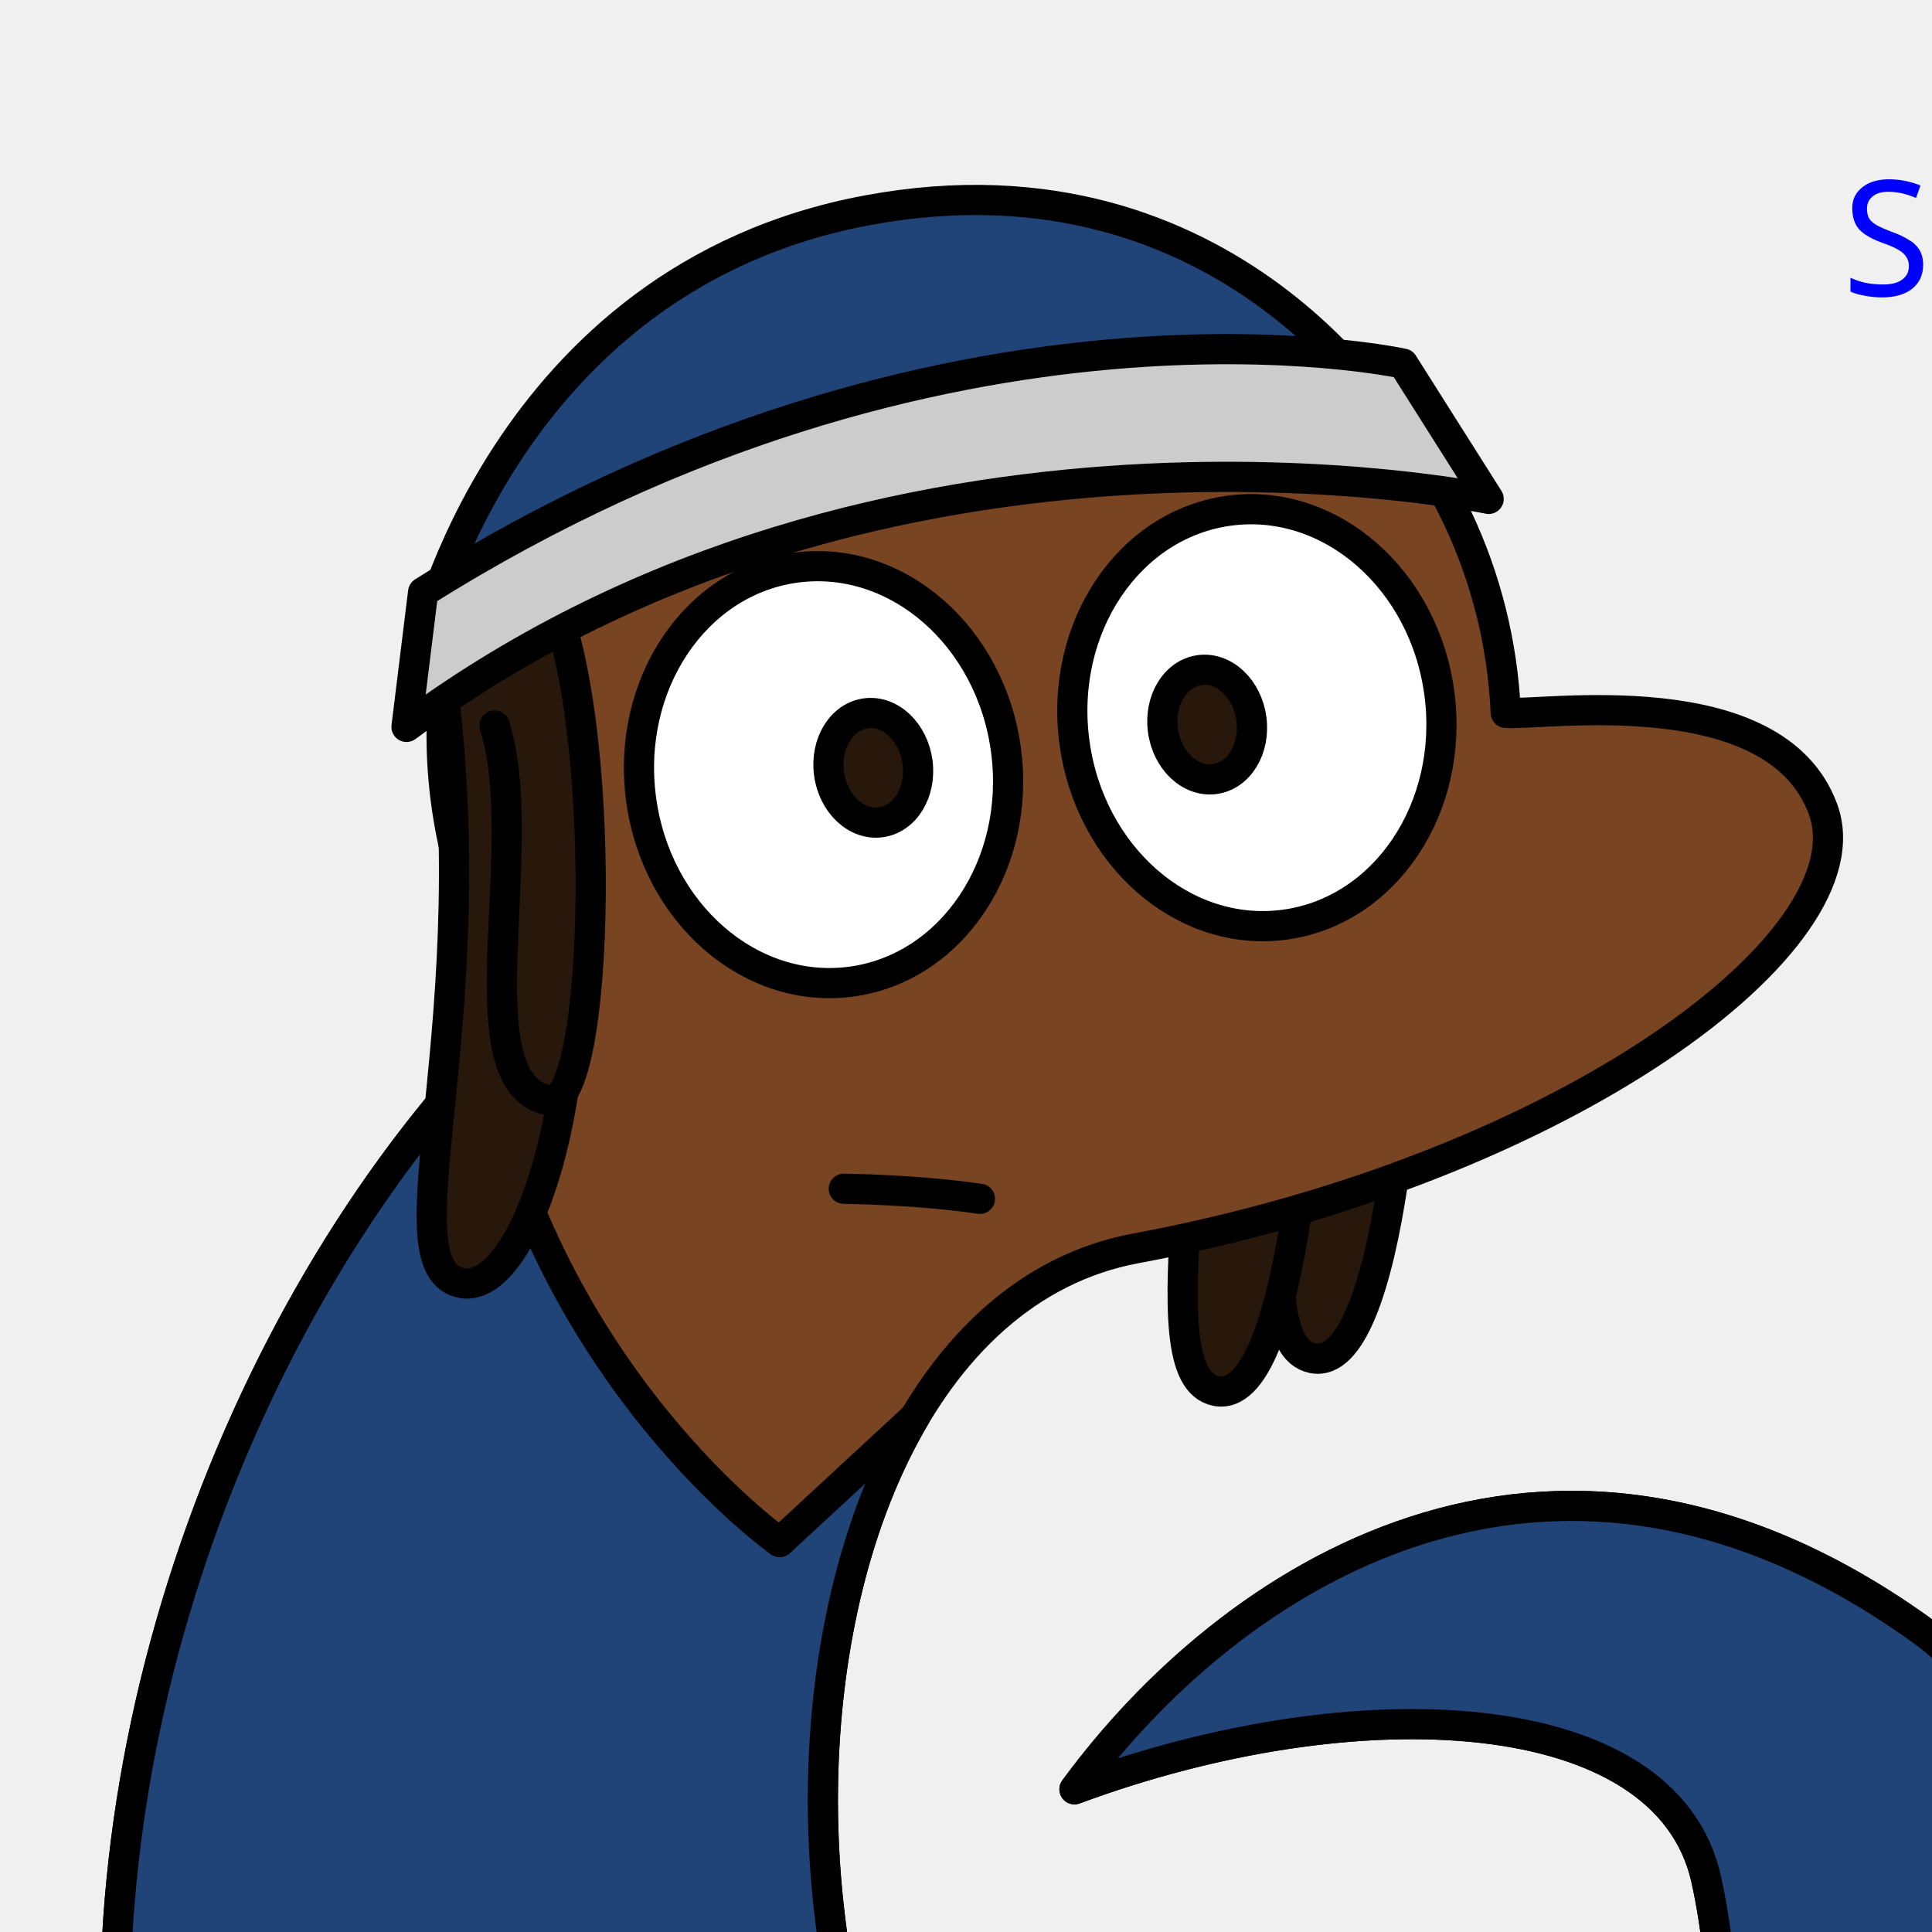
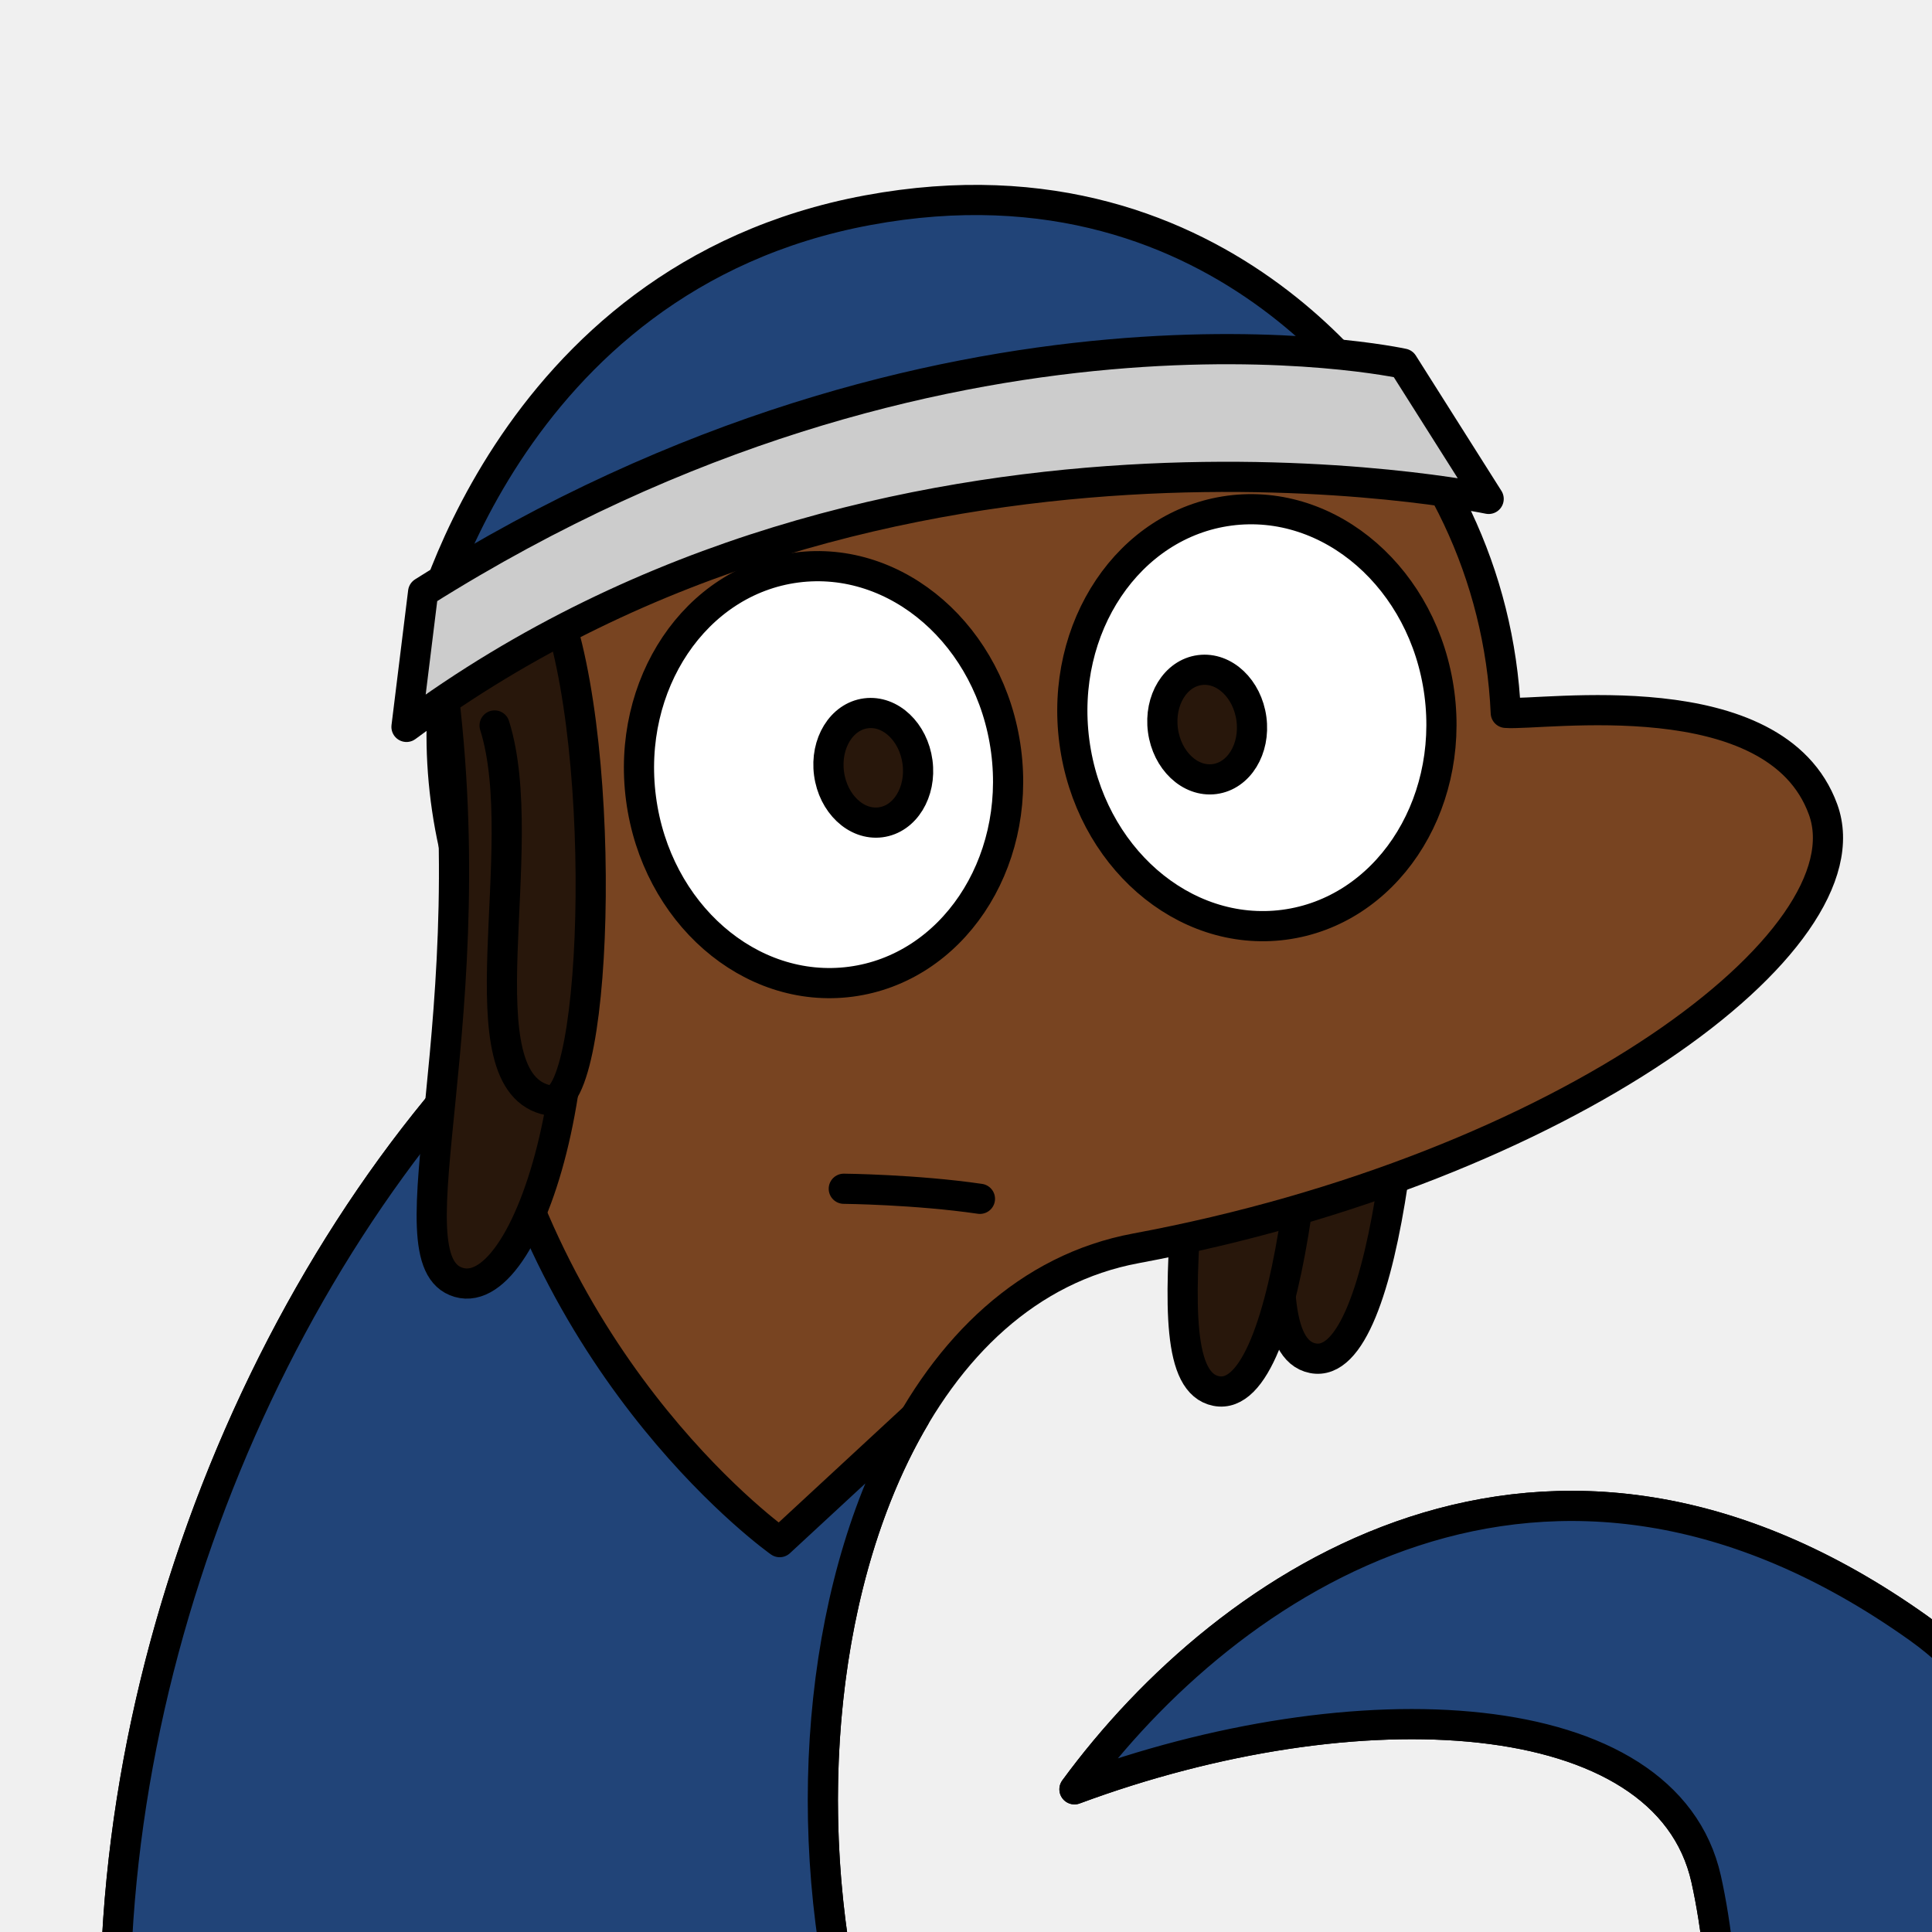
<svg xmlns="http://www.w3.org/2000/svg" width="384" height="384" viewBox="16.933 16.933 67.733 67.733" version="1.1" id="svg5">
  <defs id="defs2">
    <clipPath clipPathUnits="userSpaceOnUse" id="clipPath3481">
      <rect style="fill:#ffaaaa;fill-opacity:1;stroke:none;stroke-width:1.058;stroke-linecap:round;stroke-linejoin:round;stroke-dasharray:none;stroke-opacity:1" id="rect3483" width="67.733" height="67.733" x="0" y="0" />
    </clipPath>
    <clipPath clipPathUnits="userSpaceOnUse" id="clipPath11053">
      <path id="path11055" style="display:block;fill:#ffffff;fill-opacity:1;stroke:#000000;stroke-width:1.058;stroke-linecap:round;stroke-linejoin:round;stroke-dasharray:none;stroke-opacity:1" d="m 111.808,17.858 a 7.322,6.454 82.513 0 0 -0.964,0.044 7.322,6.454 82.513 0 0 -5.445,8.1 7.322,6.454 82.513 0 0 7.353,6.418 7.322,6.454 82.513 0 0 5.445,-8.1 7.322,6.454 82.513 0 0 -6.388,-6.463 z m -15.192,1.996 a 7.322,6.454 82.513 0 0 -0.965,0.044 7.322,6.454 82.513 0 0 -5.445,8.1 7.322,6.454 82.513 0 0 7.353,6.418 7.322,6.454 82.513 0 0 5.445,-8.1 7.322,6.454 82.513 0 0 -6.388,-6.463 z" />
    </clipPath>
    <clipPath clipPathUnits="userSpaceOnUse" id="clipPath13560">
      <path id="path13562" style="display:block;fill:#ffffff;fill-opacity:1;stroke:#000000;stroke-width:1.058;stroke-linecap:round;stroke-linejoin:round;stroke-dasharray:none;stroke-opacity:1" d="m 314.943,18.046 a 7.322,6.454 82.513 0 0 -0.964,0.044 7.322,6.454 82.513 0 0 -5.445,8.1 7.322,6.454 82.513 0 0 7.353,6.418 7.322,6.454 82.513 0 0 5.445,-8.1 7.322,6.454 82.513 0 0 -6.388,-6.463 z m -15.127,1.808 a 7.322,6.454 82.513 0 0 -0.965,0.044 7.322,6.454 82.513 0 0 -5.445,8.1 7.322,6.454 82.513 0 0 7.353,6.418 7.322,6.454 82.513 0 0 5.445,-8.1 7.322,6.454 82.513 0 0 -6.388,-6.463 z" />
    </clipPath>
    <clipPath clipPathUnits="userSpaceOnUse" id="clipPath14807">
      <g id="g14811" style="stroke-width:1">
        <rect style="fill:#ffaaaa;fill-opacity:1;stroke:none;stroke-width:1.058;stroke-linecap:round;stroke-linejoin:round;stroke-dasharray:none;stroke-opacity:1" id="rect14809" width="67.733" height="67.733" x="-4.7729495e-06" y="67.733" />
      </g>
    </clipPath>
    <clipPath clipPathUnits="userSpaceOnUse" id="clipPath14813">
      <g id="g14817" style="stroke-width:1">
        <rect style="fill:#ffaaaa;fill-opacity:1;stroke:none;stroke-width:1.058;stroke-linecap:round;stroke-linejoin:round;stroke-dasharray:none;stroke-opacity:1" id="rect14815" width="67.733" height="67.733" x="-4.7729495e-06" y="67.733" />
      </g>
    </clipPath>
    <clipPath clipPathUnits="userSpaceOnUse" id="clipPath14819">
      <g id="g14823" style="stroke-width:1">
        <rect style="fill:#ffaaaa;fill-opacity:1;stroke:none;stroke-width:1.058;stroke-linecap:round;stroke-linejoin:round;stroke-dasharray:none;stroke-opacity:1" id="rect14821" width="67.733" height="67.733" x="-4.7729495e-06" y="67.733" />
      </g>
    </clipPath>
    <clipPath clipPathUnits="userSpaceOnUse" id="clipPath14825">
      <g id="g14829" style="stroke-width:1">
        <rect style="fill:#ffaaaa;fill-opacity:1;stroke:none;stroke-width:1.058;stroke-linecap:round;stroke-linejoin:round;stroke-dasharray:none;stroke-opacity:1" id="rect14827" width="67.733" height="67.733" x="-4.7729495e-06" y="67.733" />
      </g>
    </clipPath>
    <clipPath clipPathUnits="userSpaceOnUse" id="clipPath14831">
      <g id="g14835" style="stroke-width:1">
        <rect style="fill:#ffaaaa;fill-opacity:1;stroke:none;stroke-width:1.058;stroke-linecap:round;stroke-linejoin:round;stroke-dasharray:none;stroke-opacity:1" id="rect14833" width="67.733" height="67.733" x="-4.7729495e-06" y="67.733" />
      </g>
    </clipPath>
    <clipPath clipPathUnits="userSpaceOnUse" id="clipPath23885">
      <path id="path23887" style="display:block;fill:#ffffff;fill-opacity:1;stroke:#000000;stroke-width:1.058;stroke-linecap:round;stroke-linejoin:round;stroke-dasharray:none;stroke-opacity:1" d="m 518.208,17.858 a 7.322,6.454 82.513 0 0 -0.964,0.044 7.322,6.454 82.513 0 0 -5.445,8.1 7.322,6.454 82.513 0 0 7.353,6.418 7.322,6.454 82.513 0 0 5.445,-8.1 7.322,6.454 82.513 0 0 -6.388,-6.463 z m -15.193,1.996 a 7.322,6.454 82.513 0 0 -0.964,0.044 7.322,6.454 82.513 0 0 -5.445,8.1 7.322,6.454 82.513 0 0 7.353,6.418 7.322,6.454 82.513 0 0 5.445,-8.1 7.322,6.454 82.513 0 0 -6.389,-6.463 z" />
    </clipPath>
    <clipPath clipPathUnits="userSpaceOnUse" id="clipPath28444">
      <rect style="fill:#6c5353;fill-opacity:1;stroke:none;stroke-width:1.058;stroke-linecap:round;stroke-linejoin:round" id="rect28446" width="67.733" height="67.733" x="406.4" y="0" />
    </clipPath>
    <clipPath clipPathUnits="userSpaceOnUse" id="clipath_lpe_path-effect31813">
      <path id="path31815" style="display:block;fill:#ffffff;fill-opacity:1;stroke:#000000;stroke-width:1.058;stroke-linecap:round;stroke-linejoin:round;stroke-dasharray:none;stroke-opacity:1" d="m 314.943,18.046 a 7.322,6.454 82.513 0 0 -0.964,0.044 7.322,6.454 82.513 0 0 -5.445,8.1 7.322,6.454 82.513 0 0 7.353,6.418 7.322,6.454 82.513 0 0 5.445,-8.1 7.322,6.454 82.513 0 0 -6.388,-6.463 z m -15.127,1.808 a 7.322,6.454 82.513 0 0 -0.965,0.044 7.322,6.454 82.513 0 0 -5.445,8.1 7.322,6.454 82.513 0 0 7.353,6.418 7.322,6.454 82.513 0 0 5.445,-8.1 7.322,6.454 82.513 0 0 -6.388,-6.463 z" />
    </clipPath>
    <clipPath clipPathUnits="userSpaceOnUse" id="clipath_lpe_path-effect32887">
      <path style="color:#000000;display:block;fill:#000000;stroke-width:1;stroke-linecap:round;stroke-linejoin:round;-inkscape-stroke:none" d="m 169.551,7.072 c -10.59,1.32e-5 -19.197,8.399 -19.197,18.76 1e-5,10.361 8.608,18.758 19.197,18.758 10.59,2.19e-4 19.197,-8.397 19.197,-18.758 -2e-5,-10.361 -8.607,-18.76 -19.197,-18.76 z" id="path32889" />
    </clipPath>
    <clipPath clipPathUnits="userSpaceOnUse" id="clipPath14831-5">
      <g id="g14835-8" style="stroke-width:1">
        <rect style="fill:#ffaaaa;fill-opacity:1;stroke:none;stroke-width:1.058;stroke-linecap:round;stroke-linejoin:round;stroke-dasharray:none;stroke-opacity:1" id="rect14833-9" width="67.733" height="67.733" x="-4.7729495e-06" y="67.733" />
      </g>
    </clipPath>
    <clipPath clipPathUnits="userSpaceOnUse" id="clipPath3481-5">
      <rect style="fill:#ffaaaa;fill-opacity:1;stroke:none;stroke-width:1.058;stroke-linecap:round;stroke-linejoin:round;stroke-dasharray:none;stroke-opacity:1" id="rect3483-0" width="67.733" height="67.733" x="0" y="0" />
    </clipPath>
    <clipPath clipPathUnits="userSpaceOnUse" id="clipPath4791">
      <rect style="fill:#ffaaaa;fill-opacity:1;stroke:none;stroke-width:1.058;stroke-linecap:round;stroke-linejoin:round;stroke-dasharray:none;stroke-opacity:1" id="rect4789" width="67.733" height="67.733" x="0" y="0" />
    </clipPath>
    <clipPath clipPathUnits="userSpaceOnUse" id="clipath_lpe_path-effect7042">
      <path id="lpe_path-effect7042" style="fill:#ffffff;fill-opacity:1;stroke:#000000;stroke-width:1.058;stroke-linecap:round;stroke-linejoin:round;stroke-dasharray:none;stroke-opacity:1" class="powerclip" d="M 77.115,17.49 H 126.456 V 34.814 H 77.115 Z m 34.693,0.368 a 7.322,6.454 82.513 0 0 -0.964,0.044 7.322,6.454 82.513 0 0 -5.445,8.1 7.322,6.454 82.513 0 0 7.353,6.418 7.322,6.454 82.513 0 0 5.445,-8.1 7.322,6.454 82.513 0 0 -6.388,-6.463 z m -15.192,1.996 a 7.322,6.454 82.513 0 0 -0.965,0.044 7.322,6.454 82.513 0 0 -5.445,8.1 7.322,6.454 82.513 0 0 7.353,6.418 7.322,6.454 82.513 0 0 5.445,-8.1 7.322,6.454 82.513 0 0 -6.388,-6.463 z" />
    </clipPath>
    <clipPath clipPathUnits="userSpaceOnUse" id="clipath_lpe_path-effect7075">
      <path id="path7077" style="display:block;fill:#ffffff;fill-opacity:1;stroke:#000000;stroke-width:1.058;stroke-linecap:round;stroke-linejoin:round;stroke-dasharray:none;stroke-opacity:1" d="m 111.808,17.858 a 7.322,6.454 82.513 0 0 -0.964,0.044 7.322,6.454 82.513 0 0 -5.445,8.1 7.322,6.454 82.513 0 0 7.353,6.418 7.322,6.454 82.513 0 0 5.445,-8.1 7.322,6.454 82.513 0 0 -6.388,-6.463 z m -15.192,1.996 a 7.322,6.454 82.513 0 0 -0.965,0.044 7.322,6.454 82.513 0 0 -5.445,8.1 7.322,6.454 82.513 0 0 7.353,6.418 7.322,6.454 82.513 0 0 5.445,-8.1 7.322,6.454 82.513 0 0 -6.388,-6.463 z" />
    </clipPath>
    <clipPath clipPathUnits="userSpaceOnUse" id="clipath_lpe_path-effect7108">
      <path id="path7110" style="display:block;fill:#ffffff;fill-opacity:1;stroke:#000000;stroke-width:1.058;stroke-linecap:round;stroke-linejoin:round;stroke-dasharray:none;stroke-opacity:1" d="m 111.808,17.858 a 7.322,6.454 82.513 0 0 -0.964,0.044 7.322,6.454 82.513 0 0 -5.445,8.1 7.322,6.454 82.513 0 0 7.353,6.418 7.322,6.454 82.513 0 0 5.445,-8.1 7.322,6.454 82.513 0 0 -6.388,-6.463 z m -15.192,1.996 a 7.322,6.454 82.513 0 0 -0.965,0.044 7.322,6.454 82.513 0 0 -5.445,8.1 7.322,6.454 82.513 0 0 7.353,6.418 7.322,6.454 82.513 0 0 5.445,-8.1 7.322,6.454 82.513 0 0 -6.388,-6.463 z" />
    </clipPath>
    <clipPath clipPathUnits="userSpaceOnUse" id="clipPath16945-2-1">
      <rect style="fill:#ffaaaa;fill-opacity:1;stroke:none;stroke-width:1.058;stroke-linecap:round;stroke-linejoin:round;stroke-dasharray:none;stroke-opacity:1" id="rect16947-9-8" width="67.733" height="67.733" x="-4.7729495e-06" y="67.733" clip-path="url(#clipPath14831-5-7)" />
    </clipPath>
    <clipPath clipPathUnits="userSpaceOnUse" id="clipPath14831-5-7">
      <g id="g14835-8-6" style="stroke-width:1">
        <rect style="fill:#ffaaaa;fill-opacity:1;stroke:none;stroke-width:1.058;stroke-linecap:round;stroke-linejoin:round;stroke-dasharray:none;stroke-opacity:1" id="rect14833-9-3" width="67.733" height="67.733" x="-4.7729495e-06" y="67.733" />
      </g>
    </clipPath>
    <clipPath clipPathUnits="userSpaceOnUse" id="clipath_lpe_path-effect9771">
      <path style="color:#000000;display:none;fill:#000000;stroke-width:1;stroke-linecap:round;stroke-linejoin:round;-inkscape-stroke:none" d="m 169.551,7.072 c -10.59,1.32e-5 -19.197,8.399 -19.197,18.76 1e-5,10.361 8.608,18.758 19.197,18.758 10.59,2.19e-4 19.197,-8.397 19.197,-18.758 -2e-5,-10.361 -8.607,-18.76 -19.197,-18.76 z" id="path9773" />
    </clipPath>
    <clipPath clipPathUnits="userSpaceOnUse" id="clipath_lpe_path-effect9806">
      <path style="color:#000000;display:block;fill:#000000;stroke-width:1;stroke-linecap:round;stroke-linejoin:round;-inkscape-stroke:none" d="m 169.551,7.072 c -10.59,1.32e-5 -19.197,8.399 -19.197,18.76 1e-5,10.361 8.608,18.758 19.197,18.758 10.59,2.19e-4 19.197,-8.397 19.197,-18.758 -2e-5,-10.361 -8.607,-18.76 -19.197,-18.76 z" id="path9808" />
    </clipPath>
    <clipPath clipPathUnits="userSpaceOnUse" id="clipath_lpe_path-effect9841">
      <path style="color:#000000;display:block;fill:#000000;stroke-width:1;stroke-linecap:round;stroke-linejoin:round;-inkscape-stroke:none" d="m 169.551,7.072 c -10.59,1.32e-5 -19.197,8.399 -19.197,18.76 1e-5,10.361 8.608,18.758 19.197,18.758 10.59,2.19e-4 19.197,-8.397 19.197,-18.758 -2e-5,-10.361 -8.607,-18.76 -19.197,-18.76 z" id="path9843" />
    </clipPath>
    <clipPath clipPathUnits="userSpaceOnUse" id="clipPath16945-6">
      <rect style="fill:#ffaaaa;fill-opacity:1;stroke:none;stroke-width:1.058;stroke-linecap:round;stroke-linejoin:round;stroke-dasharray:none;stroke-opacity:1" id="rect16947-3" width="67.733" height="67.733" x="-4.7729495e-06" y="67.733" clip-path="url(#clipPath14831)" />
    </clipPath>
    <clipPath clipPathUnits="userSpaceOnUse" id="clipPath16945-3">
      <rect style="fill:#ffaaaa;fill-opacity:1;stroke:none;stroke-width:1.058;stroke-linecap:round;stroke-linejoin:round;stroke-dasharray:none;stroke-opacity:1" id="rect16947-1" width="67.733" height="67.733" x="-4.7729495e-06" y="67.733" clip-path="url(#clipPath14831)" />
    </clipPath>
    <clipPath clipPathUnits="userSpaceOnUse" id="clipPath1112">
      <path id="path1114" style="display:block;fill:#784421;fill-opacity:1;stroke:#000000;stroke-width:1.058;stroke-linecap:round;stroke-linejoin:round" d="m 37.669,130.463 c 9.87,-3.662 20.742,-3.137 22.147,3.145 1.404,6.282 2.057,25.852 -16.596,20.942 -18.652,-4.909 -18.464,-40.248 -3.399,-43.052 15.064,-2.803 25.762,-10.799 24.093,-15.388 -1.67,-4.588 -9.846,-3.278 -11.124,-3.385 C 52.356,82.979 44.141,75.292 34.15,75.286 c -10.311,-2.1e-4 -18.669,8.161 -18.669,18.229 0.005,3.446 1.01,6.82 2.898,9.731 -19.266,18.735 -24.847,64.373 20.127,71.537 45.878,7.308 41.795,-40.693 28.749,-49.974 -13.047,-9.281 -24.236,-1.646 -29.586,5.654 z" clip-path="url(#clipPath16945-3)" transform="translate(135.4667,-67.73332)" />
    </clipPath>
    <clipPath clipPathUnits="userSpaceOnUse" id="clipPath1166">
      <path id="path1168" style="display:block;fill:#784421;fill-opacity:1;stroke:#000000;stroke-width:1.058;stroke-linecap:round;stroke-linejoin:round;stroke-dasharray:none;stroke-opacity:1" d="M 169.551,7.602 A 18.669,18.23 0 0 1 188.22,25.831 18.669,18.23 0 0 1 169.551,44.061 18.669,18.23 0 0 1 150.882,25.831 18.669,18.23 0 0 1 169.551,7.602 Z" />
    </clipPath>
    <clipPath clipPathUnits="userSpaceOnUse" id="clipath_lpe_path-effect2682">
      <path id="path2684" style="display:block;fill:#784421;fill-opacity:1;stroke:#000000;stroke-width:1.058;stroke-linecap:round;stroke-linejoin:round;stroke-dasharray:none;stroke-opacity:1" d="M 169.551,7.602 A 18.669,18.23 0 0 1 188.22,25.831 18.669,18.23 0 0 1 169.551,44.061 18.669,18.23 0 0 1 150.882,25.831 18.669,18.23 0 0 1 169.551,7.602 Z" />
    </clipPath>
    <clipPath clipPathUnits="userSpaceOnUse" id="clipath_lpe_path-effect2715">
      <path id="path2717" style="display:block;fill:#784421;fill-opacity:1;stroke:#000000;stroke-width:1.058;stroke-linecap:round;stroke-linejoin:round;stroke-dasharray:none;stroke-opacity:1" d="M 169.551,7.602 A 18.669,18.23 0 0 1 188.22,25.831 18.669,18.23 0 0 1 169.551,44.061 18.669,18.23 0 0 1 150.882,25.831 18.669,18.23 0 0 1 169.551,7.602 Z" />
    </clipPath>
    <clipPath clipPathUnits="userSpaceOnUse" id="clipPath16945-0">
      <rect style="fill:#ffaaaa;fill-opacity:1;stroke:none;stroke-width:1.058;stroke-linecap:round;stroke-linejoin:round;stroke-dasharray:none;stroke-opacity:1" id="rect16947-0" width="67.733" height="67.733" x="-4.7729495e-06" y="67.733" clip-path="url(#clipPath14831)" />
    </clipPath>
    <clipPath clipPathUnits="userSpaceOnUse" id="clipath_lpe_path-effect14697">
      <path id="path14699" style="display:block;fill:#ffffff;fill-opacity:1;stroke:#000000;stroke-width:1.058;stroke-linecap:round;stroke-linejoin:round;stroke-dasharray:none;stroke-opacity:1" d="m 314.943,18.046 a 7.322,6.454 82.513 0 0 -0.964,0.044 7.322,6.454 82.513 0 0 -5.445,8.1 7.322,6.454 82.513 0 0 7.353,6.418 7.322,6.454 82.513 0 0 5.445,-8.1 7.322,6.454 82.513 0 0 -6.388,-6.463 z m -15.127,1.808 a 7.322,6.454 82.513 0 0 -0.965,0.044 7.322,6.454 82.513 0 0 -5.445,8.1 7.322,6.454 82.513 0 0 7.353,6.418 7.322,6.454 82.513 0 0 5.445,-8.1 7.322,6.454 82.513 0 0 -6.388,-6.463 z" />
    </clipPath>
    <clipPath clipPathUnits="userSpaceOnUse" id="clipath_lpe_path-effect14718">
      <path id="path14720" style="display:block;fill:#ffffff;fill-opacity:1;stroke:#000000;stroke-width:1.058;stroke-linecap:round;stroke-linejoin:round;stroke-dasharray:none;stroke-opacity:1" d="m 314.943,18.046 a 7.322,6.454 82.513 0 0 -0.964,0.044 7.322,6.454 82.513 0 0 -5.445,8.1 7.322,6.454 82.513 0 0 7.353,6.418 7.322,6.454 82.513 0 0 5.445,-8.1 7.322,6.454 82.513 0 0 -6.388,-6.463 z m -15.127,1.808 a 7.322,6.454 82.513 0 0 -0.965,0.044 7.322,6.454 82.513 0 0 -5.445,8.1 7.322,6.454 82.513 0 0 7.353,6.418 7.322,6.454 82.513 0 0 5.445,-8.1 7.322,6.454 82.513 0 0 -6.388,-6.463 z" />
    </clipPath>
    <clipPath clipPathUnits="userSpaceOnUse" id="clipath_lpe_path-effect14739">
      <path id="path14741" style="display:block;fill:#ffffff;fill-opacity:1;stroke:#000000;stroke-width:1.058;stroke-linecap:round;stroke-linejoin:round;stroke-dasharray:none;stroke-opacity:1" d="m 314.943,18.046 a 7.322,6.454 82.513 0 0 -0.964,0.044 7.322,6.454 82.513 0 0 -5.445,8.1 7.322,6.454 82.513 0 0 7.353,6.418 7.322,6.454 82.513 0 0 5.445,-8.1 7.322,6.454 82.513 0 0 -6.388,-6.463 z m -15.127,1.808 a 7.322,6.454 82.513 0 0 -0.965,0.044 7.322,6.454 82.513 0 0 -5.445,8.1 7.322,6.454 82.513 0 0 7.353,6.418 7.322,6.454 82.513 0 0 5.445,-8.1 7.322,6.454 82.513 0 0 -6.388,-6.463 z" />
    </clipPath>
    <clipPath clipPathUnits="userSpaceOnUse" id="clipPath23962">
      <rect style="fill:#00ff00;stroke-width:8.467;stroke-linecap:round;stroke-linejoin:round;stop-color:#000000" id="rect23964" width="67.733" height="67.733" x="16.933" y="321.733" />
    </clipPath>
    <clipPath clipPathUnits="userSpaceOnUse" id="clipPath27417">
      <rect style="fill:#00ff00;stroke-width:8.467;stroke-linecap:round;stroke-linejoin:round;stop-color:#000000" id="rect27419" width="67.733" height="67.733" x="728.133" y="321.733" />
    </clipPath>
    <clipPath clipPathUnits="userSpaceOnUse" id="clipPath34308">
      <rect style="fill:#ff2a2a;stroke-width:8.467;stroke-linecap:round;stroke-linejoin:round;stop-color:#000000" id="rect34310" width="67.733" height="67.733" x="728.133" y="220.133" />
    </clipPath>
    <clipPath clipPathUnits="userSpaceOnUse" id="clipPath34312">
      <rect style="fill:#ff2a2a;stroke-width:8.467;stroke-linecap:round;stroke-linejoin:round;stop-color:#000000" id="rect34314" width="67.733" height="67.733" x="626.533" y="220.133" />
    </clipPath>
    <clipPath clipPathUnits="userSpaceOnUse" id="clipPath36020">
      <rect style="fill:#ff2a2a;stroke-width:8.467;stroke-linecap:round;stroke-linejoin:round;stop-color:#000000" id="rect36022" width="67.733" height="67.733" x="524.933" y="220.133" />
    </clipPath>
    <clipPath clipPathUnits="userSpaceOnUse" id="clipPath36024">
      <rect style="fill:#ff2a2a;stroke-width:8.467;stroke-linecap:round;stroke-linejoin:round;stop-color:#000000" id="rect36026" width="67.733" height="67.733" x="423.333" y="220.133" />
    </clipPath>
    <clipPath clipPathUnits="userSpaceOnUse" id="clipPath36028">
      <rect style="fill:#ff2a2a;stroke-width:8.467;stroke-linecap:round;stroke-linejoin:round;stop-color:#000000" id="rect36030" width="67.733" height="67.733" x="321.733" y="220.133" />
    </clipPath>
    <clipPath clipPathUnits="userSpaceOnUse" id="clipPath36032">
      <rect style="fill:#ff2a2a;stroke-width:8.467;stroke-linecap:round;stroke-linejoin:round;stop-color:#000000" id="rect36034" width="67.733" height="67.733" x="220.133" y="220.133" />
    </clipPath>
    <clipPath clipPathUnits="userSpaceOnUse" id="clipPath36036">
      <rect style="fill:#ff2a2a;stroke-width:8.467;stroke-linecap:round;stroke-linejoin:round;stop-color:#000000" id="rect36038" width="67.733" height="67.733" x="118.533" y="220.133" />
    </clipPath>
    <clipPath clipPathUnits="userSpaceOnUse" id="clipPath36040">
      <rect style="fill:#ff2a2a;stroke-width:8.467;stroke-linecap:round;stroke-linejoin:round;stop-color:#000000" id="rect36042" width="67.733" height="67.733" x="16.933" y="220.133" />
    </clipPath>
  </defs>
  <g id="layer1">
    <rect style="opacity:0" id="rect3491" width="812.8" height="711.2" x="-203.2" y="-203.2" />
    <g id="path7232-2" transform="translate(-203.2,-203.2)" />
    <text xml:space="preserve" style="font-style:normal;font-variant:normal;font-weight:normal;font-stretch:normal;font-size:16.933px;font-family:'Segoe UI Variable';-inkscape-font-specification:'Segoe UI Variable';text-align:center;text-anchor:middle;fill:#0000ff;fill-opacity:1;stroke:none;stroke-width:1.058;stroke-linecap:round;stroke-linejoin:round;stroke-opacity:1" x="8.467" y="14.399" id="text93084">
      <tspan id="tspan93082" style="font-style:normal;font-variant:normal;font-weight:normal;font-stretch:normal;font-family:'Segoe UI Variable';-inkscape-font-specification:'Segoe UI Variable';fill:#0000ff;stroke-width:1.058" x="8.467" y="14.399" />
    </text>
    <text xml:space="preserve" style="font-style:normal;font-variant:normal;font-weight:normal;font-stretch:normal;font-size:16.933px;font-family:'Segoe UI Variable';-inkscape-font-specification:'Segoe UI Variable';text-align:center;text-anchor:middle;fill:#0000ff;fill-opacity:1;stroke:none;stroke-width:1.058;stroke-linecap:round;stroke-linejoin:round;stroke-opacity:1" x="-93.137" y="-87.205" id="text6691" transform="scale(-1)">
      <tspan id="tspan6689" style="font-style:normal;font-variant:normal;font-weight:normal;font-stretch:normal;font-family:'Segoe UI Variable';-inkscape-font-specification:'Segoe UI Variable';fill:#0000ff;stroke-width:1.058" x="-93.137" y="-87.205" />
    </text>
    <path style="fill:#28170b;fill-opacity:1;stroke:#000000;stroke-width:1.058;stroke-linecap:round;stroke-linejoin:round" d="m 62.079,44.938 c 1.146,8.693 -1.829,19.076 0.879,19.612 2.708,0.536 3.67,-11.346 3.364,-17.125" id="path2627" clip-path="none" />
    <path style="fill:#28170b;fill-opacity:1;stroke:#000000;stroke-width:1.058;stroke-linecap:round;stroke-linejoin:round" d="m 38.596,47.203 c 1.162,8.69 -1.793,19.079 0.916,19.61 2.709,0.531 3.649,-11.353 3.332,-17.132" id="path2629" clip-path="none" />
    <path style="fill:#28170b;fill-opacity:1;stroke:#000000;stroke-width:1.058;stroke-linecap:round;stroke-linejoin:round" d="m 35.501,45.529 c 1.162,8.69 -1.793,19.079 0.916,19.61 2.709,0.531 3.649,-11.353 3.332,-17.132" id="path2631" clip-path="none" />
    <path style="fill:#28170b;fill-opacity:1;stroke:#000000;stroke-width:1.058;stroke-linecap:round;stroke-linejoin:round" d="m 58.692,46.088 c 1.146,8.693 -1.829,19.076 0.879,19.612 2.708,0.536 3.67,-11.346 3.364,-17.125" id="path2633" clip-path="none" />
    <g id="g6100" clip-path="url(#clipPath36032)" transform="translate(-203.2,-203.2)">
      <path id="path9583" style="fill:#784421;fill-opacity:1;stroke:#000000;stroke-width:1.058;stroke-linecap:round;stroke-linejoin:round" d="m 37.669,130.463 c 9.87,-3.662 20.742,-3.137 22.147,3.145 1.404,6.282 2.057,25.852 -16.596,20.942 -18.652,-4.909 -18.464,-40.248 -3.399,-43.052 15.064,-2.803 25.762,-10.799 24.093,-15.388 -1.67,-4.588 -9.846,-3.278 -11.124,-3.385 C 52.356,82.979 44.141,75.292 34.15,75.286 c -10.311,-2.1e-4 -18.669,8.161 -18.669,18.229 0.005,3.446 1.01,6.82 2.898,9.731 -19.266,18.735 -24.847,64.373 20.127,71.537 45.878,7.308 41.795,-40.693 28.749,-49.974 -13.047,-9.281 -24.236,-1.646 -29.586,5.654 z" clip-path="none" transform="translate(220.1333,152.4)" />
      <path id="path9585" style="fill:#214478;fill-opacity:1;stroke:#000000;stroke-width:1.058;stroke-linecap:round;stroke-linejoin:round" d="m 16.933,104.737 c -18.069,19.554 -22.253,63.065 21.573,70.046 45.878,7.308 41.795,-40.693 28.749,-49.974 -13.047,-9.281 -24.236,-1.646 -29.586,5.654 9.87,-3.662 20.742,-3.137 22.146,3.145 1.404,6.282 2.057,25.852 -16.596,20.942 -14.547,-3.829 -17.633,-26.165 -11.141,-37.142 l -4.744,4.39 c 0,0 -8.131,-5.733 -10.401,-17.061 z" clip-path="none" transform="translate(220.1333,152.4)" />
    </g>
    <path style="fill:none;stroke:#000000;stroke-width:1.058;stroke-linecap:round;stroke-linejoin:round;stroke-dasharray:none;stroke-opacity:1" d="m 51.288,58.962 c -2.254,-0.329 -4.773,-0.353 -4.773,-0.353" id="path9587" clip-path="none" />
    <ellipse style="fill:#ffffff;fill-opacity:1;stroke:#000000;stroke-width:1.058;stroke-linecap:round;stroke-linejoin:round;stroke-dasharray:none;stroke-opacity:1" id="ellipse9589" cx="54.993" cy="49.683" rx="6.454" ry="7.322" transform="rotate(-7.48665)" clip-path="none" />
    <ellipse style="fill:#28170b;fill-opacity:1;stroke:#000000;stroke-width:1.058;stroke-linecap:round;stroke-linejoin:round;stroke-dasharray:none;stroke-opacity:1" id="ellipse9591" cx="53.138" cy="49.594" rx="1.564" ry="1.928" transform="matrix(0.9917215,-0.1284077,0.1322095,0.9912218,0,0)" clip-path="none" />
    <ellipse style="fill:#ffffff;fill-opacity:1;stroke:#000000;stroke-width:1.058;stroke-linecap:round;stroke-linejoin:round;stroke-dasharray:none;stroke-opacity:1" id="ellipse9593" cx="-39.67" cy="49.683" rx="6.454" ry="7.322" transform="matrix(-0.9914753,0.1302952,0.1302952,0.9914753,0,0)" clip-path="none" />
    <ellipse style="fill:#28170b;fill-opacity:1;stroke:#000000;stroke-width:1.058;stroke-linecap:round;stroke-linejoin:round;stroke-dasharray:none;stroke-opacity:1" id="ellipse9595" cx="-41.334" cy="49.594" rx="1.564" ry="1.928" transform="matrix(-0.9917215,0.1284077,0.1322095,0.9912218,0,0)" clip-path="none" />
    <path style="fill:#214478;fill-opacity:1;stroke:#000000;stroke-width:1.058;stroke-linecap:round;stroke-linejoin:round;stroke-dasharray:none;stroke-opacity:1" d="m 66.008,32.153 c -21.268,-3.72 -34.283,7.39 -34.283,7.39 0,0 2.8,-12.859 15.627,-15.24 12.826,-2.381 18.657,7.85 18.657,7.85 z" id="path2625" clip-path="none" />
    <path style="fill:#28170b;fill-opacity:1;stroke:#000000;stroke-width:1.058;stroke-linecap:round;stroke-linejoin:round;stroke-dasharray:none;stroke-opacity:1" d="m 36.088,44.186 c 2.41,8.753 -0.488,18.454 -3.069,17.706 -2.581,-0.747 1.111,-9.268 -0.68,-21.738 0.498,-0.654 4.078,-3.526 4.078,-3.526" id="path2637" clip-path="none" />
    <path style="fill:#28170b;fill-opacity:1;stroke:#000000;stroke-width:1.058;stroke-linecap:round;stroke-linejoin:round" d="m 34.273,42.367 c 1.355,4.311 -1.256,12.558 1.913,13.146 1.782,0.331 2.121,-13.403 -0.067,-18.008" id="path2641" clip-path="none" />
    <path style="fill:#cccccc;fill-opacity:1;stroke:#000000;stroke-width:1.058;stroke-linecap:round;stroke-linejoin:round;stroke-dasharray:none;stroke-opacity:1" d="m 31.767,37.692 c 18.32,-11.537 34.356,-8.011 34.356,-8.011 l 3,4.743 c 0,0 -21.131,-4.449 -37.939,7.993 z" id="path2643" clip-path="none" />
-     <text xml:space="preserve" style="font-size:11.289px;line-height:normal;font-family:Arial;-inkscape-font-specification:Arial;text-align:center;text-decoration-color:#000000;text-anchor:middle;fill:#b3b3b3;stroke-width:0.28;-inkscape-stroke:none;stop-color:#000000" x="25.342" y="12.069" id="text11333">
-       <tspan id="tspan11331" style="font-style:normal;font-variant:normal;font-weight:normal;font-stretch:normal;font-size:11.289px;font-family:Consolas;-inkscape-font-specification:Consolas;fill:#b3b3b3;stroke-width:0.28" x="25.342" y="12.069">3</tspan>
-     </text>
-     <text xml:space="preserve" style="font-size:11.289px;line-height:normal;font-family:Arial;-inkscape-font-specification:Arial;text-align:center;text-decoration-color:#000000;text-anchor:middle;fill:#b3b3b3;stroke-width:0.28;-inkscape-stroke:none;stop-color:#000000" x="-76.258" y="-89.531" id="text21030" transform="scale(-1)">
-       <tspan id="tspan21028" style="font-style:normal;font-variant:normal;font-weight:normal;font-stretch:normal;font-size:11.289px;font-family:Consolas;-inkscape-font-specification:Consolas;fill:#b3b3b3;stroke-width:0.28" x="-76.258" y="-89.531">3</tspan>
-     </text>
-     <rect style="fill:#0000ff;stroke-width:8.467;stroke-linecap:round;stroke-linejoin:round;stop-color:#000000" id="rect2093" width="16.933" height="16.933" x="84.667" y="0" />
-     <text xml:space="preserve" style="font-style:normal;font-variant:normal;font-weight:normal;font-stretch:normal;font-size:16.933px;font-family:'Segoe UI Variable';-inkscape-font-specification:'Segoe UI Variable';text-align:center;text-anchor:middle;fill:#ffffff;fill-opacity:1;stroke:none;stroke-width:1.058;stroke-linecap:round;stroke-linejoin:round;stroke-opacity:1" x="93.133" y="14.651" id="text2099">
-       <tspan id="tspan2097" style="font-style:normal;font-variant:normal;font-weight:normal;font-stretch:normal;font-family:'Segoe UI Variable';-inkscape-font-specification:'Segoe UI Variable';fill:#ffffff;stroke-width:1.058" x="93.133" y="14.651">♝</tspan>
-     </text>
-     <text xml:space="preserve" style="font-size:5.644px;line-height:normal;font-family:Calibri;-inkscape-font-specification:Calibri;text-align:center;text-decoration-color:#000000;text-anchor:middle;fill:#0000ff;stroke-width:8.467;stroke-linecap:round;stroke-linejoin:round;stop-color:#000000" x="93.171" y="27.293" id="text13014" clip-path="none">
-       <tspan id="tspan13012" style="font-size:5.644px;fill:#0000ff;stroke-width:8.467" x="93.171" y="27.293">Snake</tspan>
-     </text>
  </g>
</svg>
